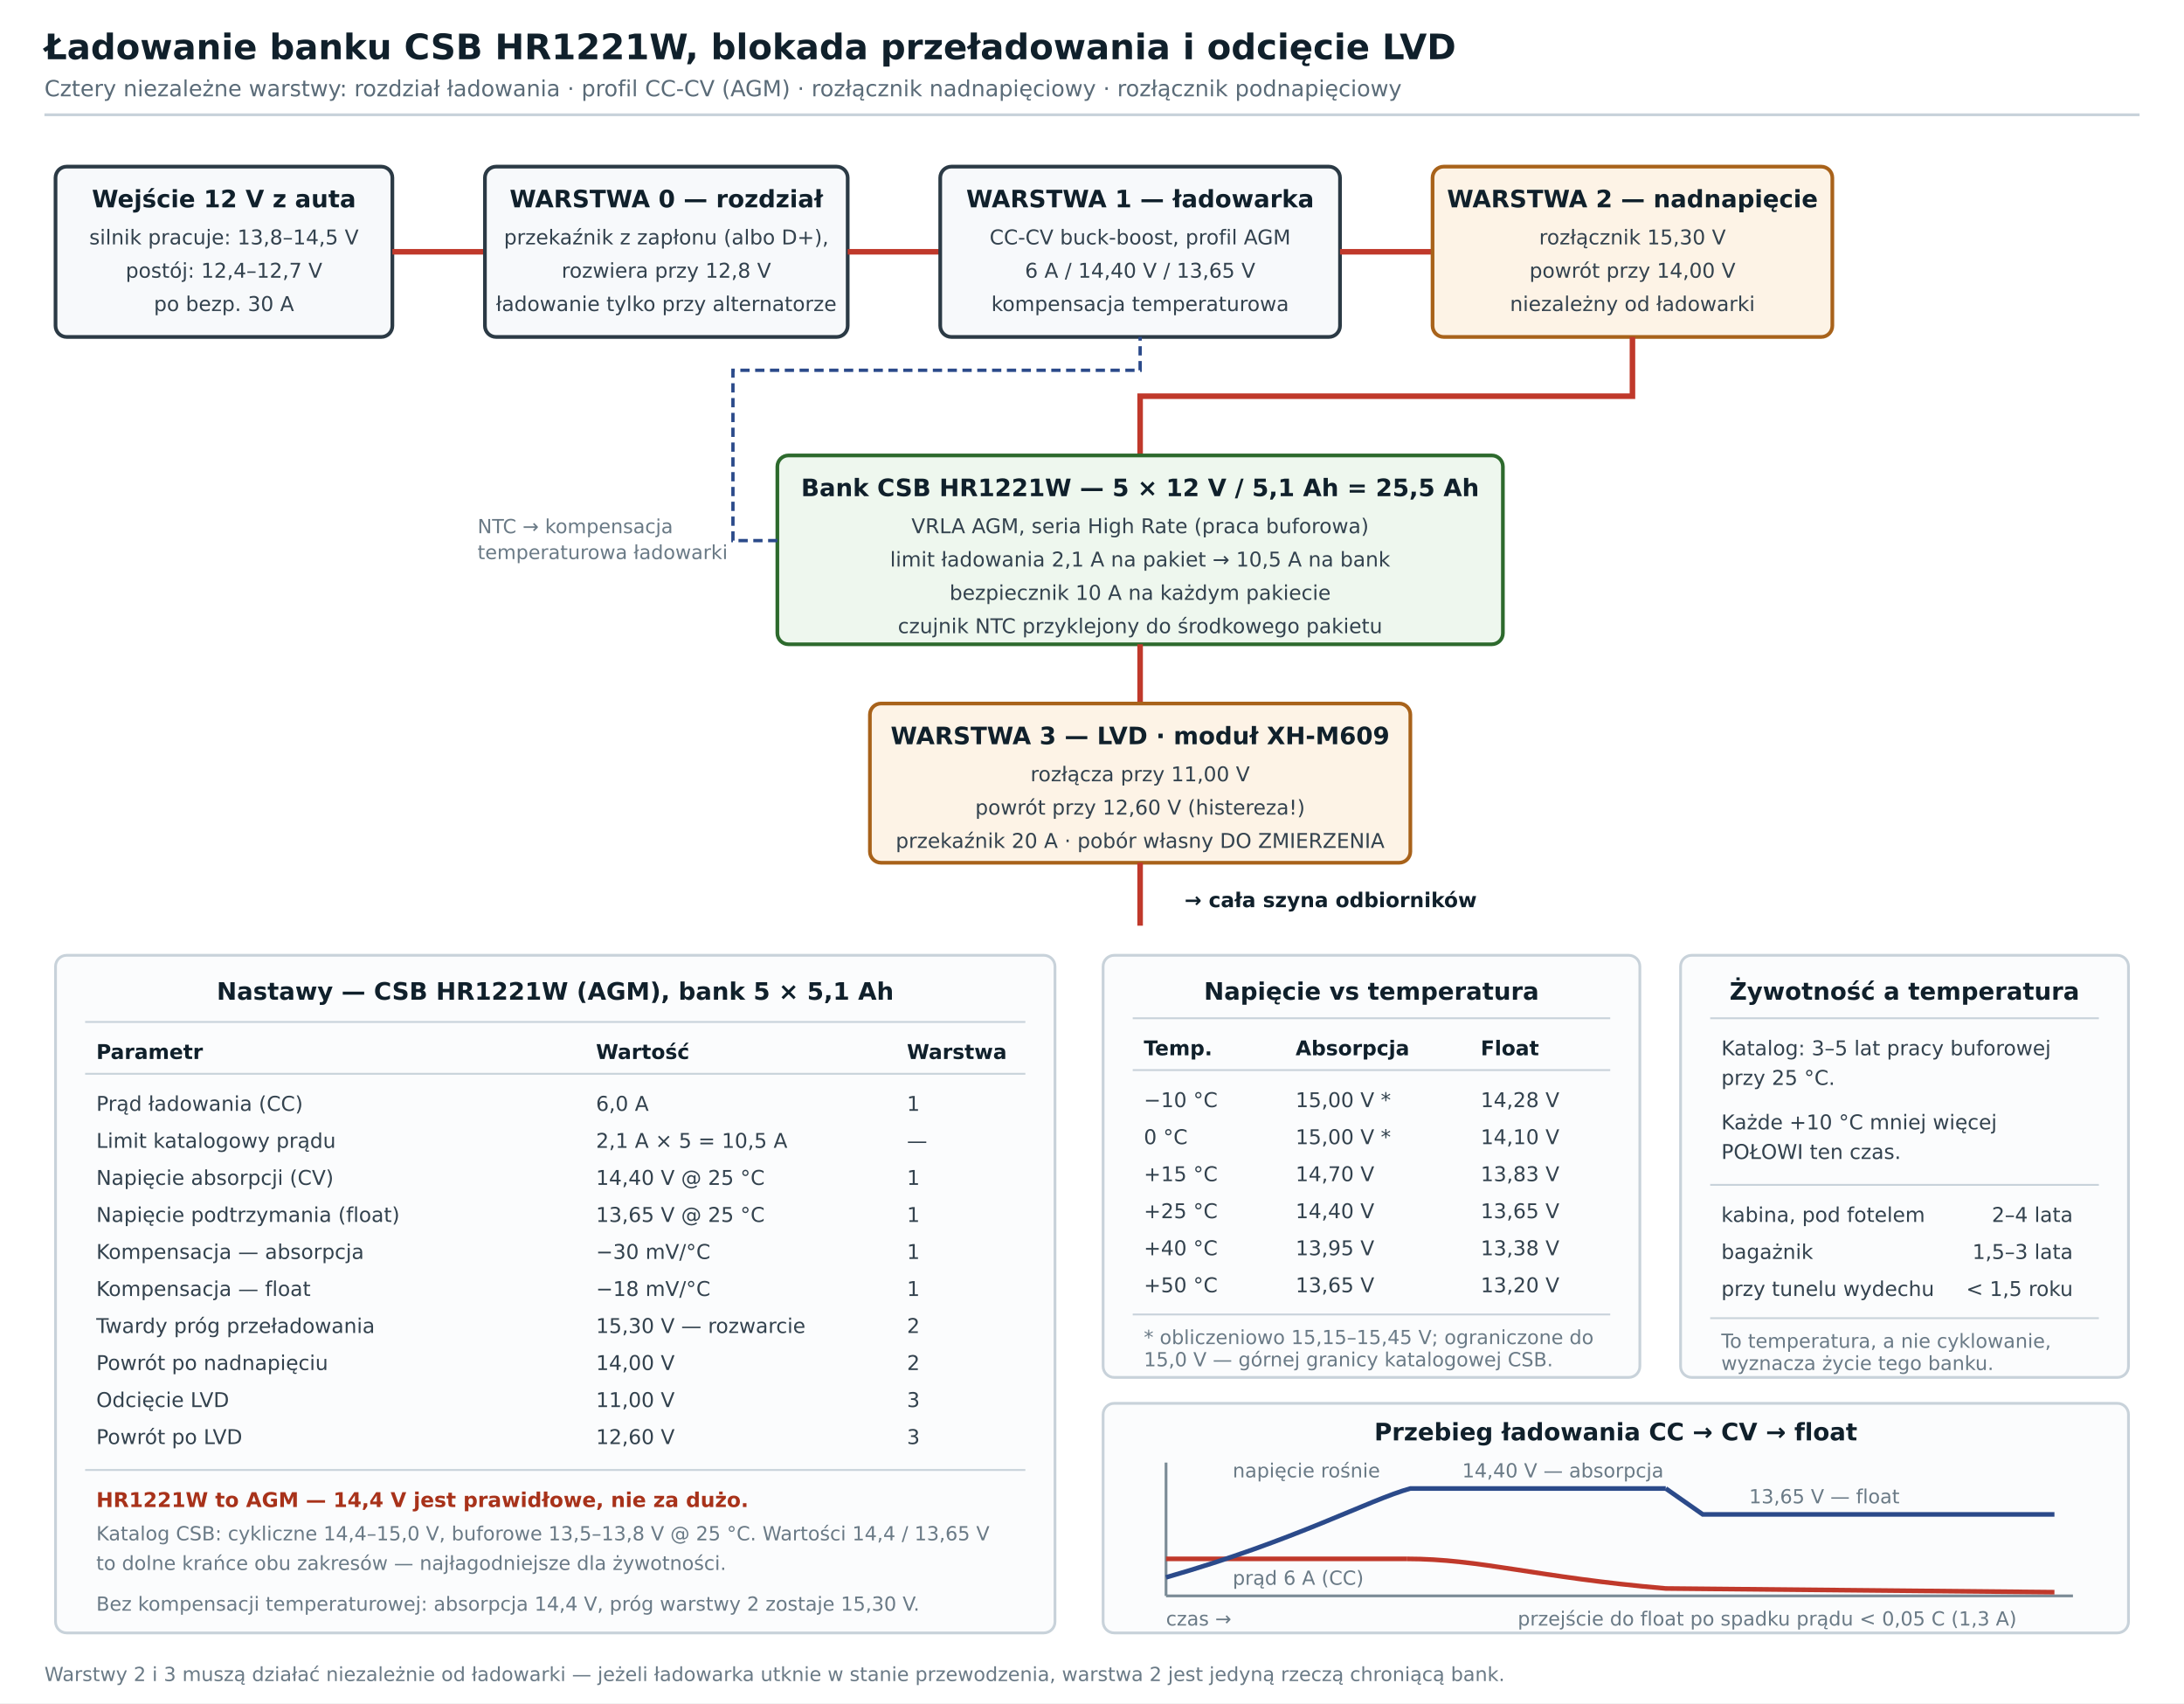
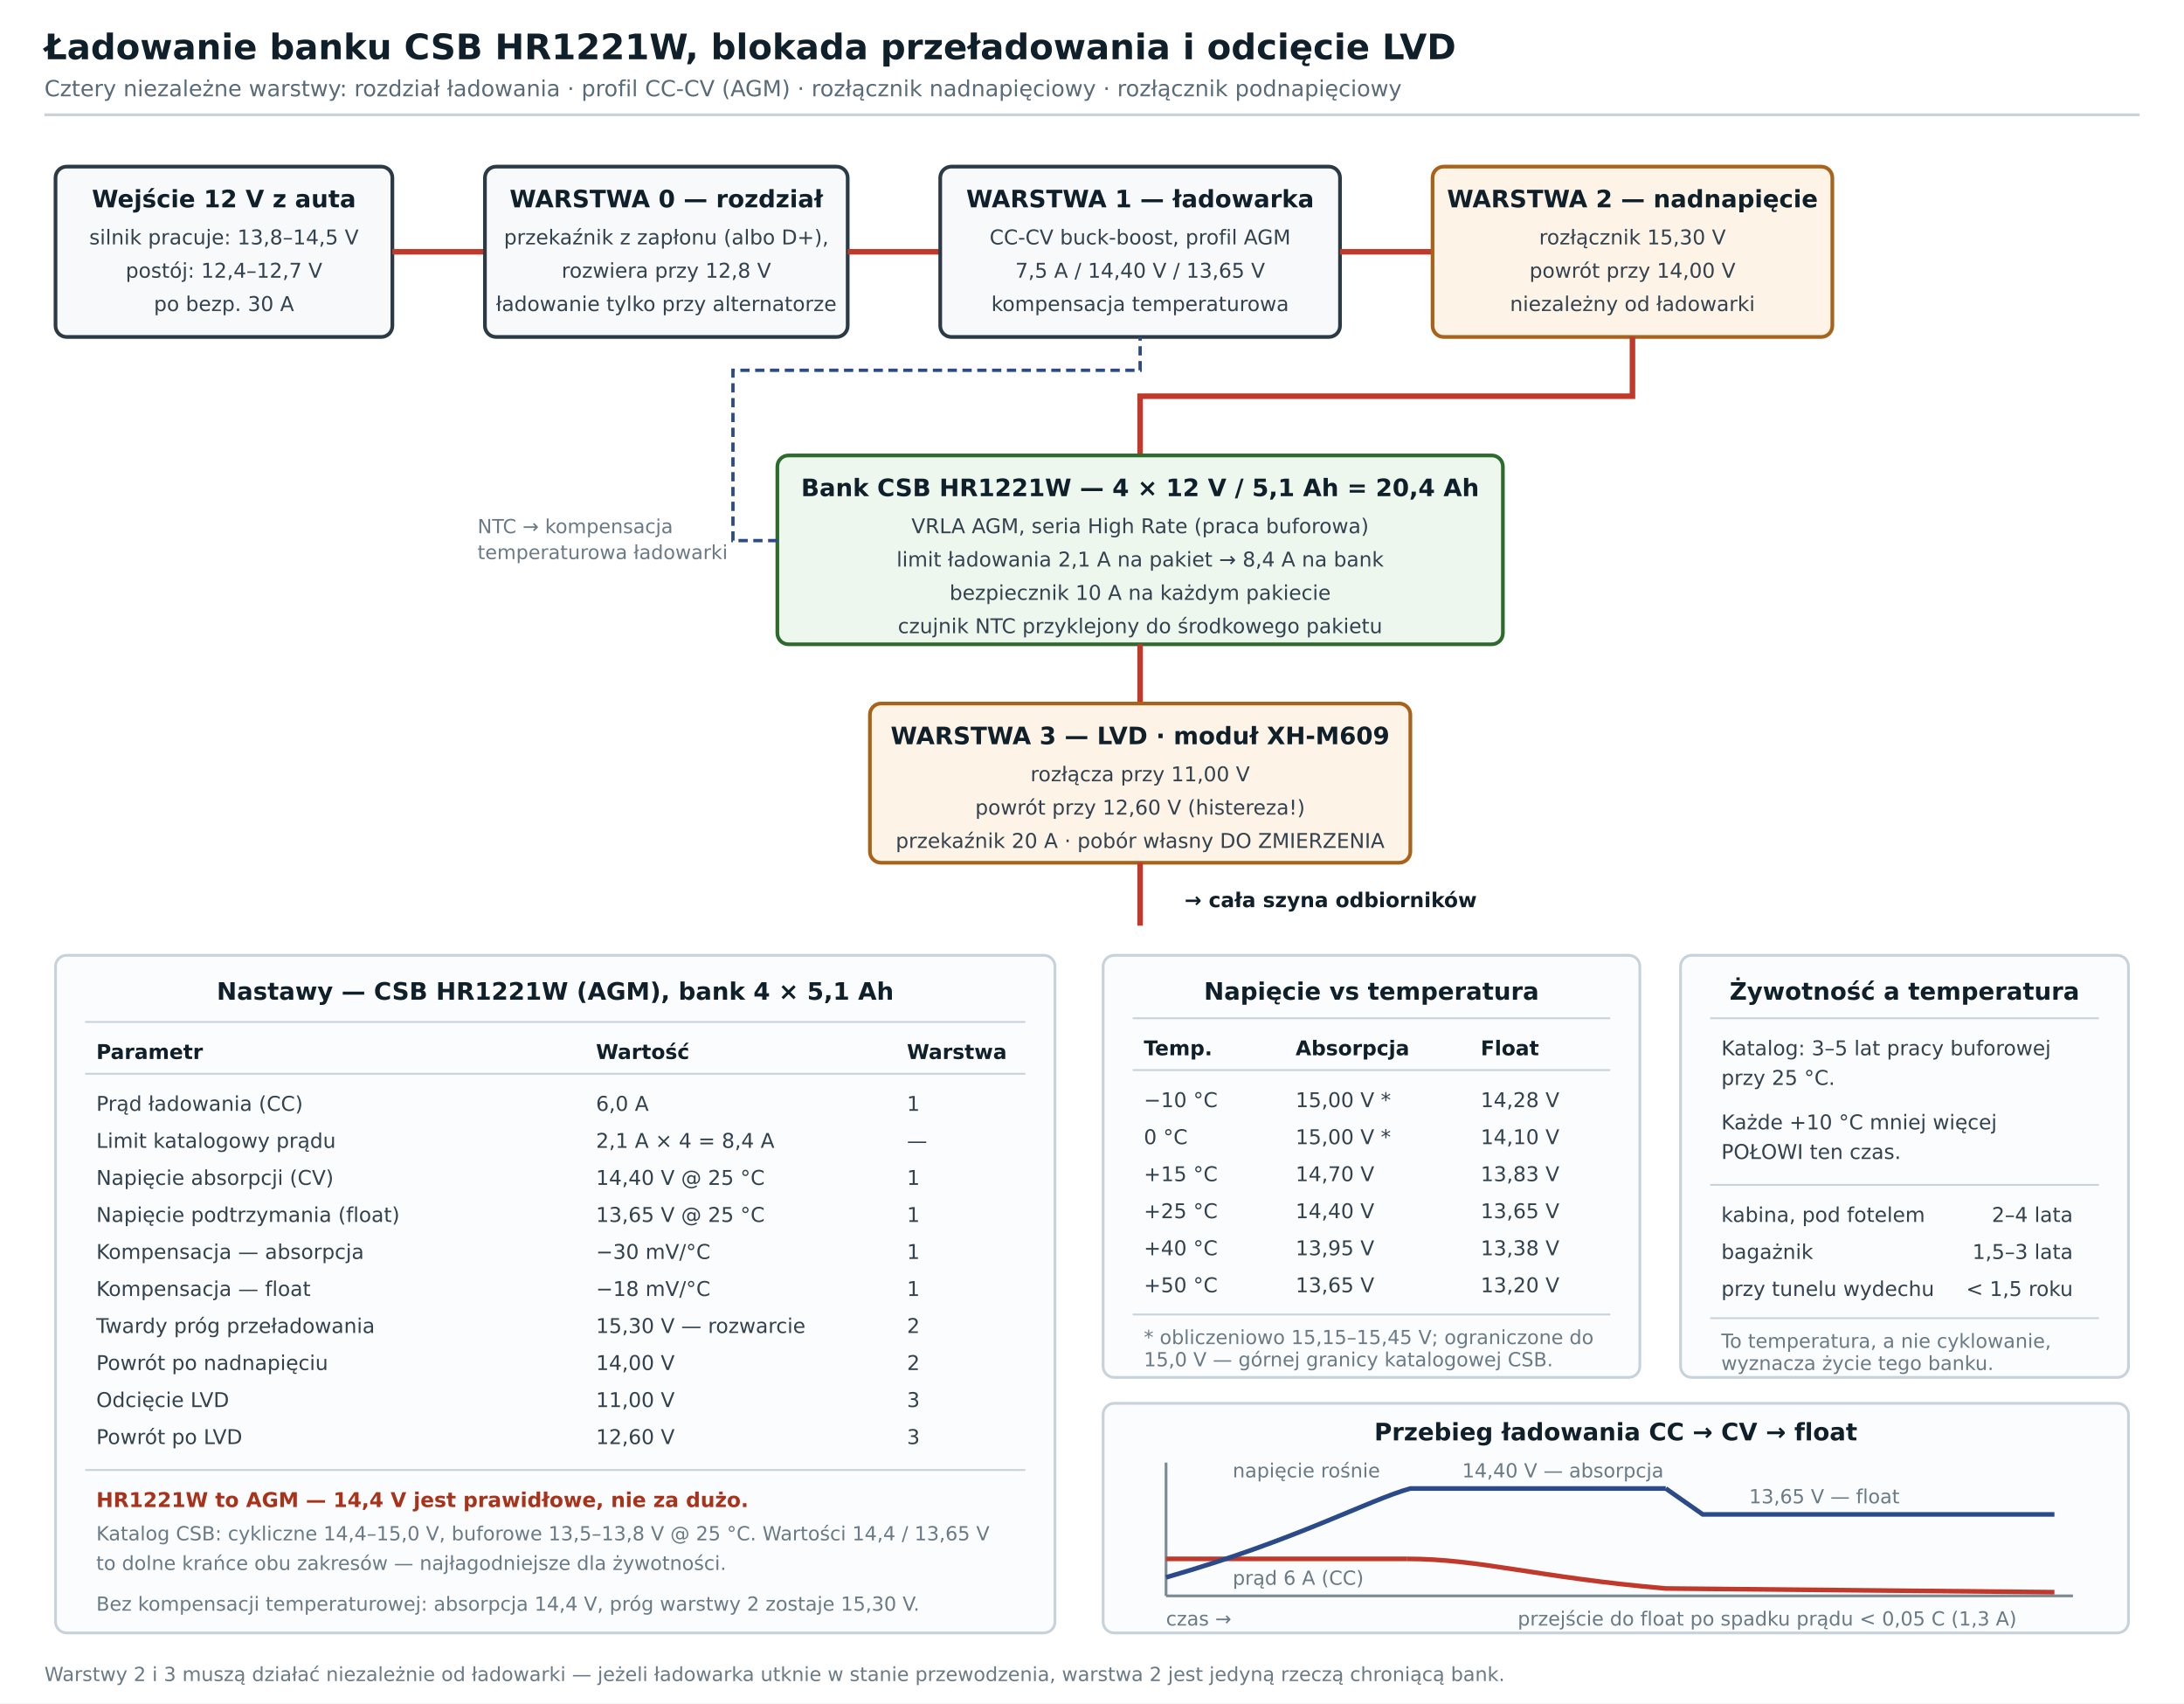
<svg xmlns="http://www.w3.org/2000/svg" width="1180" height="920" viewBox="0 0 1180 920" font-family="DejaVu Sans, Verdana, sans-serif">
  <style>
    .bg   { fill: #ffffff; }
    .box  { fill: #f7f9fb; stroke: #2b3a45; stroke-width: 2; rx: 6; }
    .boxW { fill: #fdf3e6; stroke: #a8621a; stroke-width: 2; rx: 6; }
    .boxA { fill: #eef7ee; stroke: #2d6a2d; stroke-width: 2; rx: 6; }
    .wire { stroke: #c0392b; stroke-width: 3; fill: none; }
    .ctrl { stroke: #2b4a8a; stroke-width: 1.8; fill: none; stroke-dasharray: 5 3; }
    .ttl  { font-size: 19px; font-weight: bold; fill: #10202b; }
    .sub  { font-size: 12px; fill: #5a6b78; }
    .h    { font-size: 13px; font-weight: bold; fill: #10202b; text-anchor: middle; }
    .t    { font-size: 11px; fill: #33424e; text-anchor: middle; }
    .tl   { font-size: 11px; fill: #33424e; }
    .tb   { font-size: 11px; font-weight: bold; fill: #10202b; }
    .note { font-size: 10.5px; fill: #6a7a86; }
    .warn { font-size: 11px; font-weight: bold; fill: #a8321a; }
    .axis { stroke: #7b8b96; stroke-width: 1.5; fill: none; }
    .cv   { stroke: #2b4a8a; stroke-width: 2.5; fill: none; }
    .cc   { stroke: #c0392b; stroke-width: 2.5; fill: none; }
  </style>
  <rect class="bg" x="0" y="0" width="1180" height="920" />
  <text class="ttl" x="24" y="32">Ładowanie banku CSB HR1221W, blokada przeładowania i odcięcie LVD</text>
  <text class="sub" x="24" y="52">Cztery niezależne warstwy: rozdział ładowania · profil CC-CV (AGM) · rozłącznik nadnapięciowy · rozłącznik podnapięciowy</text>
  <line x1="24" y1="62" x2="1156" y2="62" stroke="#c8d2da" stroke-width="1.5" />
  <rect class="box" x="30" y="90" width="182" height="92" />
  <text class="h" x="121" y="112">Wejście 12 V z auta</text>
  <text class="t" x="121" y="132">silnik pracuje: 13,8–14,5 V</text>
  <text class="t" x="121" y="150">postój: 12,4–12,7 V</text>
  <text class="t" x="121" y="168">po bezp. 30 A</text>
  <path class="wire" d="M212 136 L262 136" />
  <rect class="box" x="262" y="90" width="196" height="92" />
  <text class="h" x="360" y="112">WARSTWA 0 — rozdział</text>
  <text class="t" x="360" y="132">przekaźnik z zapłonu (albo D+),</text>
  <text class="t" x="360" y="150">rozwiera przy 12,8 V</text>
  <text class="t" x="360" y="168">ładowanie tylko przy alternatorze</text>
  <path class="wire" d="M458 136 L508 136" />
  <rect class="box" x="508" y="90" width="216" height="92" />
  <text class="h" x="616" y="112">WARSTWA 1 — ładowarka</text>
  <text class="t" x="616" y="132">CC-CV buck-boost, profil AGM</text>
-   <text class="t" x="616" y="150">6 A / 14,40 V / 13,65 V</text>
+   <text class="t" x="616" y="150">7,5 A / 14,40 V / 13,65 V</text>
  <text class="t" x="616" y="168">kompensacja temperaturowa</text>
  <path class="wire" d="M724 136 L774 136" />
  <rect class="boxW" x="774" y="90" width="216" height="92" />
  <text class="h" x="882" y="112">WARSTWA 2 — nadnapięcie</text>
  <text class="t" x="882" y="132">rozłącznik 15,30 V</text>
  <text class="t" x="882" y="150">powrót przy 14,00 V</text>
  <text class="t" x="882" y="168">niezależny od ładowarki</text>
  <path class="wire" d="M882 182 L882 214 L616 214 L616 246" />
  <rect class="boxA" x="420" y="246" width="392" height="102" />
-   <text class="h" x="616" y="268">Bank CSB HR1221W — 5 × 12 V / 5,1 Ah = 25,5 Ah</text>
+   <text class="h" x="616" y="268">Bank CSB HR1221W — 4 × 12 V / 5,1 Ah = 20,4 Ah</text>
  <text class="t" x="616" y="288">VRLA AGM, seria High Rate (praca buforowa)</text>
-   <text class="t" x="616" y="306">limit ładowania 2,1 A na pakiet → 10,5 A na bank</text>
+   <text class="t" x="616" y="306">limit ładowania 2,1 A na pakiet → 8,4 A na bank</text>
  <text class="t" x="616" y="324">bezpiecznik 10 A na każdym pakiecie</text>
  <text class="t" x="616" y="342">czujnik NTC przyklejony do środkowego pakietu</text>
  <path class="wire" d="M616 348 L616 380" />
  <rect class="boxW" x="470" y="380" width="292" height="86" />
  <text class="h" x="616" y="402">WARSTWA 3 — LVD · moduł XH-M609</text>
  <text class="t" x="616" y="422">rozłącza przy 11,00 V</text>
  <text class="t" x="616" y="440">powrót przy 12,60 V (histereza!)</text>
  <text class="t" x="616" y="458">przekaźnik 20 A · pobór własny DO ZMIERZENIA</text>
  <path class="wire" d="M616 466 L616 500" />
  <text class="tb" x="640" y="490">→ cała szyna odbiorników</text>
  <path class="ctrl" d="M420 292 L396 292 L396 200 L616 200 L616 182" />
  <text class="note" x="258" y="288">NTC → kompensacja</text>
  <text class="note" x="258" y="302">temperaturowa ładowarki</text>
  <rect x="30" y="516" width="540" height="366" fill="#fbfcfd" stroke="#c8d2da" stroke-width="1.5" rx="6" />
-   <text class="h" x="300" y="540">Nastawy — CSB HR1221W (AGM), bank 5 × 5,1 Ah</text>
+   <text class="h" x="300" y="540">Nastawy — CSB HR1221W (AGM), bank 4 × 5,1 Ah</text>
  <line x1="46" y1="552" x2="554" y2="552" stroke="#c8d2da" />
  <text class="tb" x="52" y="572">Parametr</text>
  <text class="tb" x="322" y="572">Wartość</text>
  <text class="tb" x="490" y="572">Warstwa</text>
  <line x1="46" y1="580" x2="554" y2="580" stroke="#c8d2da" />
  <text class="tl" x="52" y="600">Prąd ładowania (CC)</text>
  <text class="tl" x="322" y="600">6,0 A</text>
  <text class="tl" x="490" y="600">1</text>
  <text class="tl" x="52" y="620">Limit katalogowy prądu</text>
-   <text class="tl" x="322" y="620">2,1 A × 5 = 10,5 A</text>
+   <text class="tl" x="322" y="620">2,1 A × 4 = 8,4 A</text>
  <text class="tl" x="490" y="620">—</text>
  <text class="tl" x="52" y="640">Napięcie absorpcji (CV)</text>
  <text class="tl" x="322" y="640">14,40 V @ 25 °C</text>
  <text class="tl" x="490" y="640">1</text>
  <text class="tl" x="52" y="660">Napięcie podtrzymania (float)</text>
  <text class="tl" x="322" y="660">13,65 V @ 25 °C</text>
  <text class="tl" x="490" y="660">1</text>
  <text class="tl" x="52" y="680">Kompensacja — absorpcja</text>
  <text class="tl" x="322" y="680">−30 mV/°C</text>
  <text class="tl" x="490" y="680">1</text>
  <text class="tl" x="52" y="700">Kompensacja — float</text>
  <text class="tl" x="322" y="700">−18 mV/°C</text>
  <text class="tl" x="490" y="700">1</text>
  <text class="tl" x="52" y="720">Twardy próg przeładowania</text>
  <text class="tl" x="322" y="720">15,30 V — rozwarcie</text>
  <text class="tl" x="490" y="720">2</text>
  <text class="tl" x="52" y="740">Powrót po nadnapięciu</text>
  <text class="tl" x="322" y="740">14,00 V</text>
  <text class="tl" x="490" y="740">2</text>
  <text class="tl" x="52" y="760">Odcięcie LVD</text>
  <text class="tl" x="322" y="760">11,00 V</text>
  <text class="tl" x="490" y="760">3</text>
  <text class="tl" x="52" y="780">Powrót po LVD</text>
  <text class="tl" x="322" y="780">12,60 V</text>
  <text class="tl" x="490" y="780">3</text>
  <line x1="46" y1="794" x2="554" y2="794" stroke="#c8d2da" />
  <text class="warn" x="52" y="814">HR1221W to AGM — 14,4 V jest prawidłowe, nie za dużo.</text>
  <text class="note" x="52" y="832">Katalog CSB: cykliczne 14,4–15,0 V, buforowe 13,5–13,8 V @ 25 °C. Wartości 14,4 / 13,65 V</text>
  <text class="note" x="52" y="848">to dolne krańce obu zakresów — najłagodniejsze dla żywotności.</text>
  <text class="note" x="52" y="870">Bez kompensacji temperaturowej: absorpcja 14,4 V, próg warstwy 2 zostaje 15,30 V.</text>
  <rect x="596" y="516" width="290" height="228" fill="#fbfcfd" stroke="#c8d2da" stroke-width="1.5" rx="6" />
  <text class="h" x="741" y="540">Napięcie vs temperatura</text>
  <line x1="612" y1="550" x2="870" y2="550" stroke="#c8d2da" />
  <text class="tb" x="618" y="570">Temp.</text>
  <text class="tb" x="700" y="570">Absorpcja</text>
  <text class="tb" x="800" y="570">Float</text>
  <line x1="612" y1="578" x2="870" y2="578" stroke="#c8d2da" />
  <text class="tl" x="618" y="598">−10 °C</text>
  <text class="tl" x="700" y="598">15,00 V *</text>
  <text class="tl" x="800" y="598">14,28 V</text>
  <text class="tl" x="618" y="618">0 °C</text>
  <text class="tl" x="700" y="618">15,00 V *</text>
  <text class="tl" x="800" y="618">14,10 V</text>
  <text class="tl" x="618" y="638">+15 °C</text>
  <text class="tl" x="700" y="638">14,70 V</text>
  <text class="tl" x="800" y="638">13,83 V</text>
  <text class="tl" x="618" y="658">+25 °C</text>
  <text class="tl" x="700" y="658">14,40 V</text>
  <text class="tl" x="800" y="658">13,65 V</text>
  <text class="tl" x="618" y="678">+40 °C</text>
  <text class="tl" x="700" y="678">13,95 V</text>
  <text class="tl" x="800" y="678">13,38 V</text>
  <text class="tl" x="618" y="698">+50 °C</text>
  <text class="tl" x="700" y="698">13,65 V</text>
  <text class="tl" x="800" y="698">13,20 V</text>
  <line x1="612" y1="710" x2="870" y2="710" stroke="#c8d2da" />
  <text class="note" x="618" y="726">* obliczeniowo 15,15–15,45 V; ograniczone do</text>
  <text class="note" x="618" y="738">15,0 V — górnej granicy katalogowej CSB.</text>
  <rect x="908" y="516" width="242" height="228" fill="#fbfcfd" stroke="#c8d2da" stroke-width="1.5" rx="6" />
  <text class="h" x="1029" y="540">Żywotność a temperatura</text>
  <line x1="924" y1="550" x2="1134" y2="550" stroke="#c8d2da" />
  <text class="tl" x="930" y="570">Katalog: 3–5 lat pracy buforowej</text>
  <text class="tl" x="930" y="586">przy 25 °C.</text>
  <text class="tl" x="930" y="610">Każde +10 °C mniej więcej</text>
  <text class="tl" x="930" y="626">POŁOWI ten czas.</text>
  <line x1="924" y1="640" x2="1134" y2="640" stroke="#c8d2da" />
  <text class="tl" x="930" y="660">kabina, pod fotelem</text>
  <text class="tl" x="1120" y="660" text-anchor="end">2–4 lata</text>
  <text class="tl" x="930" y="680">bagażnik</text>
  <text class="tl" x="1120" y="680" text-anchor="end">1,5–3 lata</text>
  <text class="tl" x="930" y="700">przy tunelu wydechu</text>
  <text class="tl" x="1120" y="700" text-anchor="end">&lt; 1,5 roku</text>
  <line x1="924" y1="712" x2="1134" y2="712" stroke="#c8d2da" />
  <text class="note" x="930" y="728">To temperatura, a nie cyklowanie,</text>
  <text class="note" x="930" y="740">wyznacza życie tego banku.</text>
  <rect x="596" y="758" width="554" height="124" fill="#fbfcfd" stroke="#c8d2da" stroke-width="1.5" rx="6" />
  <text class="h" x="873" y="778">Przebieg ładowania CC → CV → float</text>
  <path class="axis" d="M630 862 L1120 862" />
  <path class="axis" d="M630 862 L630 790" />
  <path class="cc" d="M630 842 L760 842" />
  <path class="cc" d="M760 842 C 800 842, 830 852, 900 858 L1110 860" />
  <path class="cv" d="M630 852 C 700 832, 740 810, 762 804 L900 804" />
  <path class="cv" d="M900 804 L920 818 L1110 818" />
  <text class="note" x="666" y="856">prąd 6 A (CC)</text>
  <text class="note" x="666" y="798">napięcie rośnie</text>
  <text class="note" x="790" y="798">14,40 V — absorpcja</text>
  <text class="note" x="945" y="812">13,65 V — float</text>
  <text class="note" x="630" y="878">czas →</text>
  <text class="note" x="820" y="878">przejście do float po spadku prądu &lt; 0,05 C (1,3 A)</text>
  <text class="note" x="24" y="908">Warstwy 2 i 3 muszą działać niezależnie od ładowarki — jeżeli ładowarka utknie w stanie przewodzenia, warstwa 2 jest jedyną rzeczą chroniącą bank.</text>
</svg>
